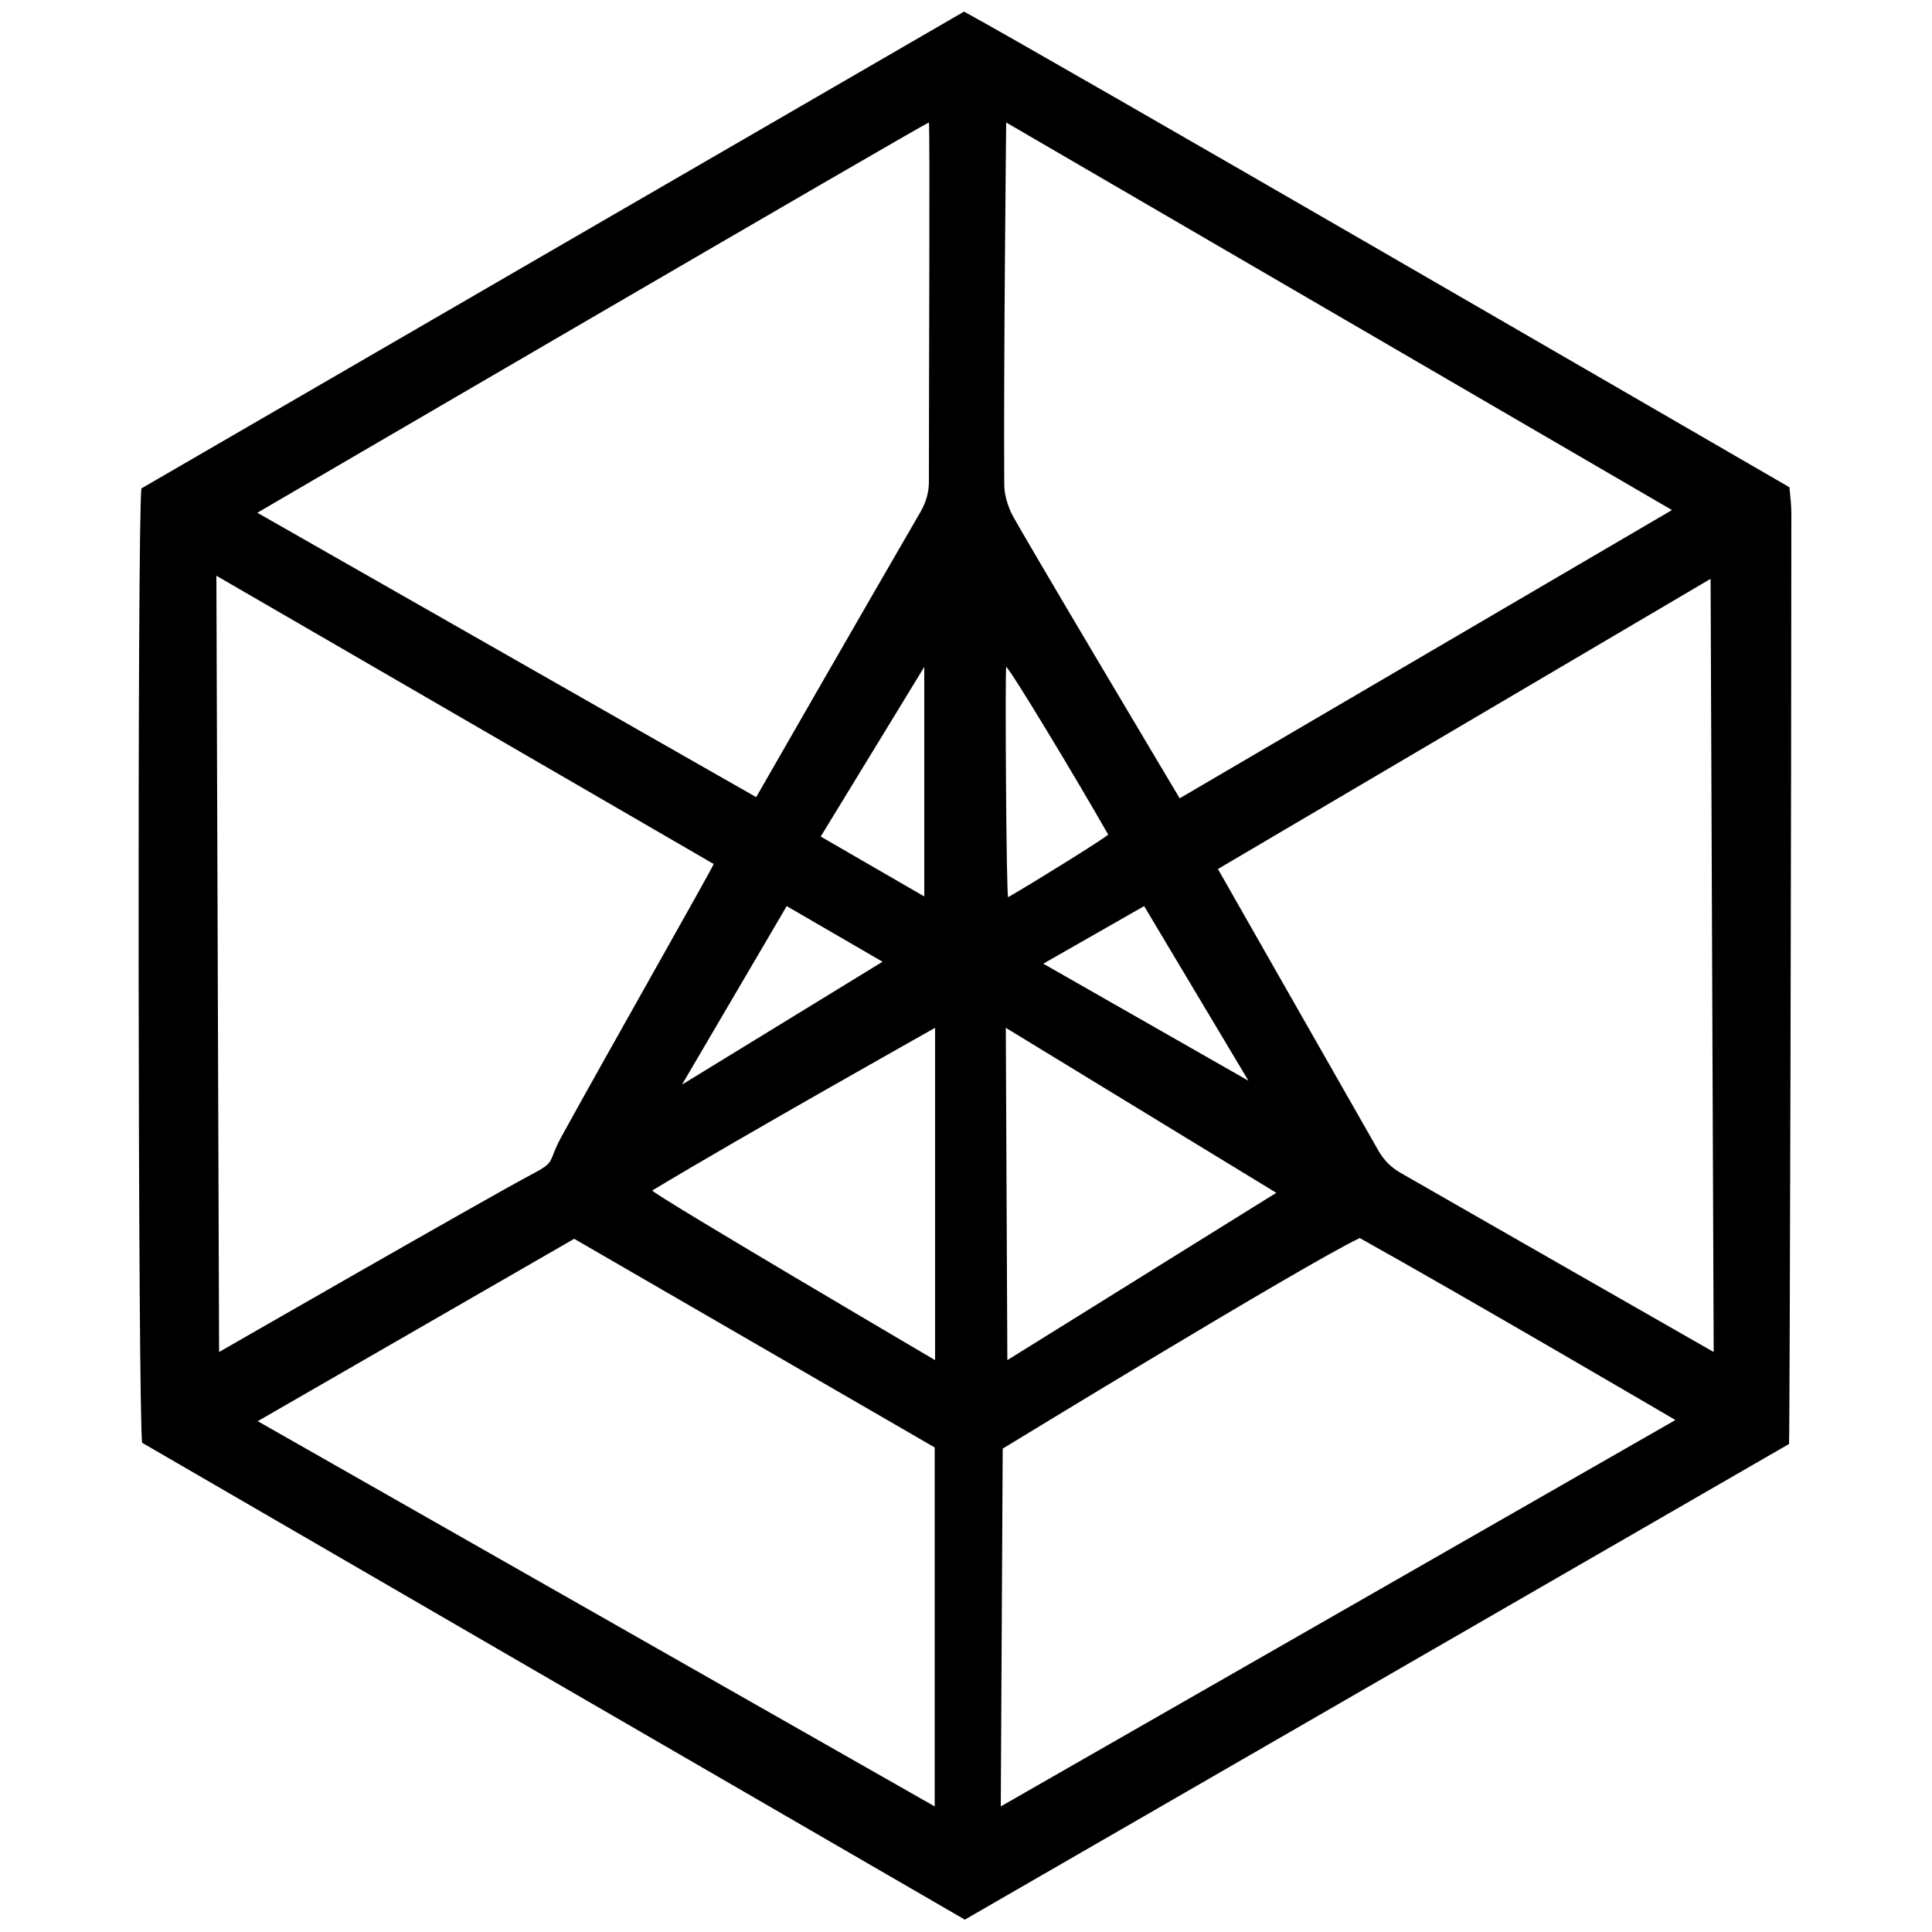
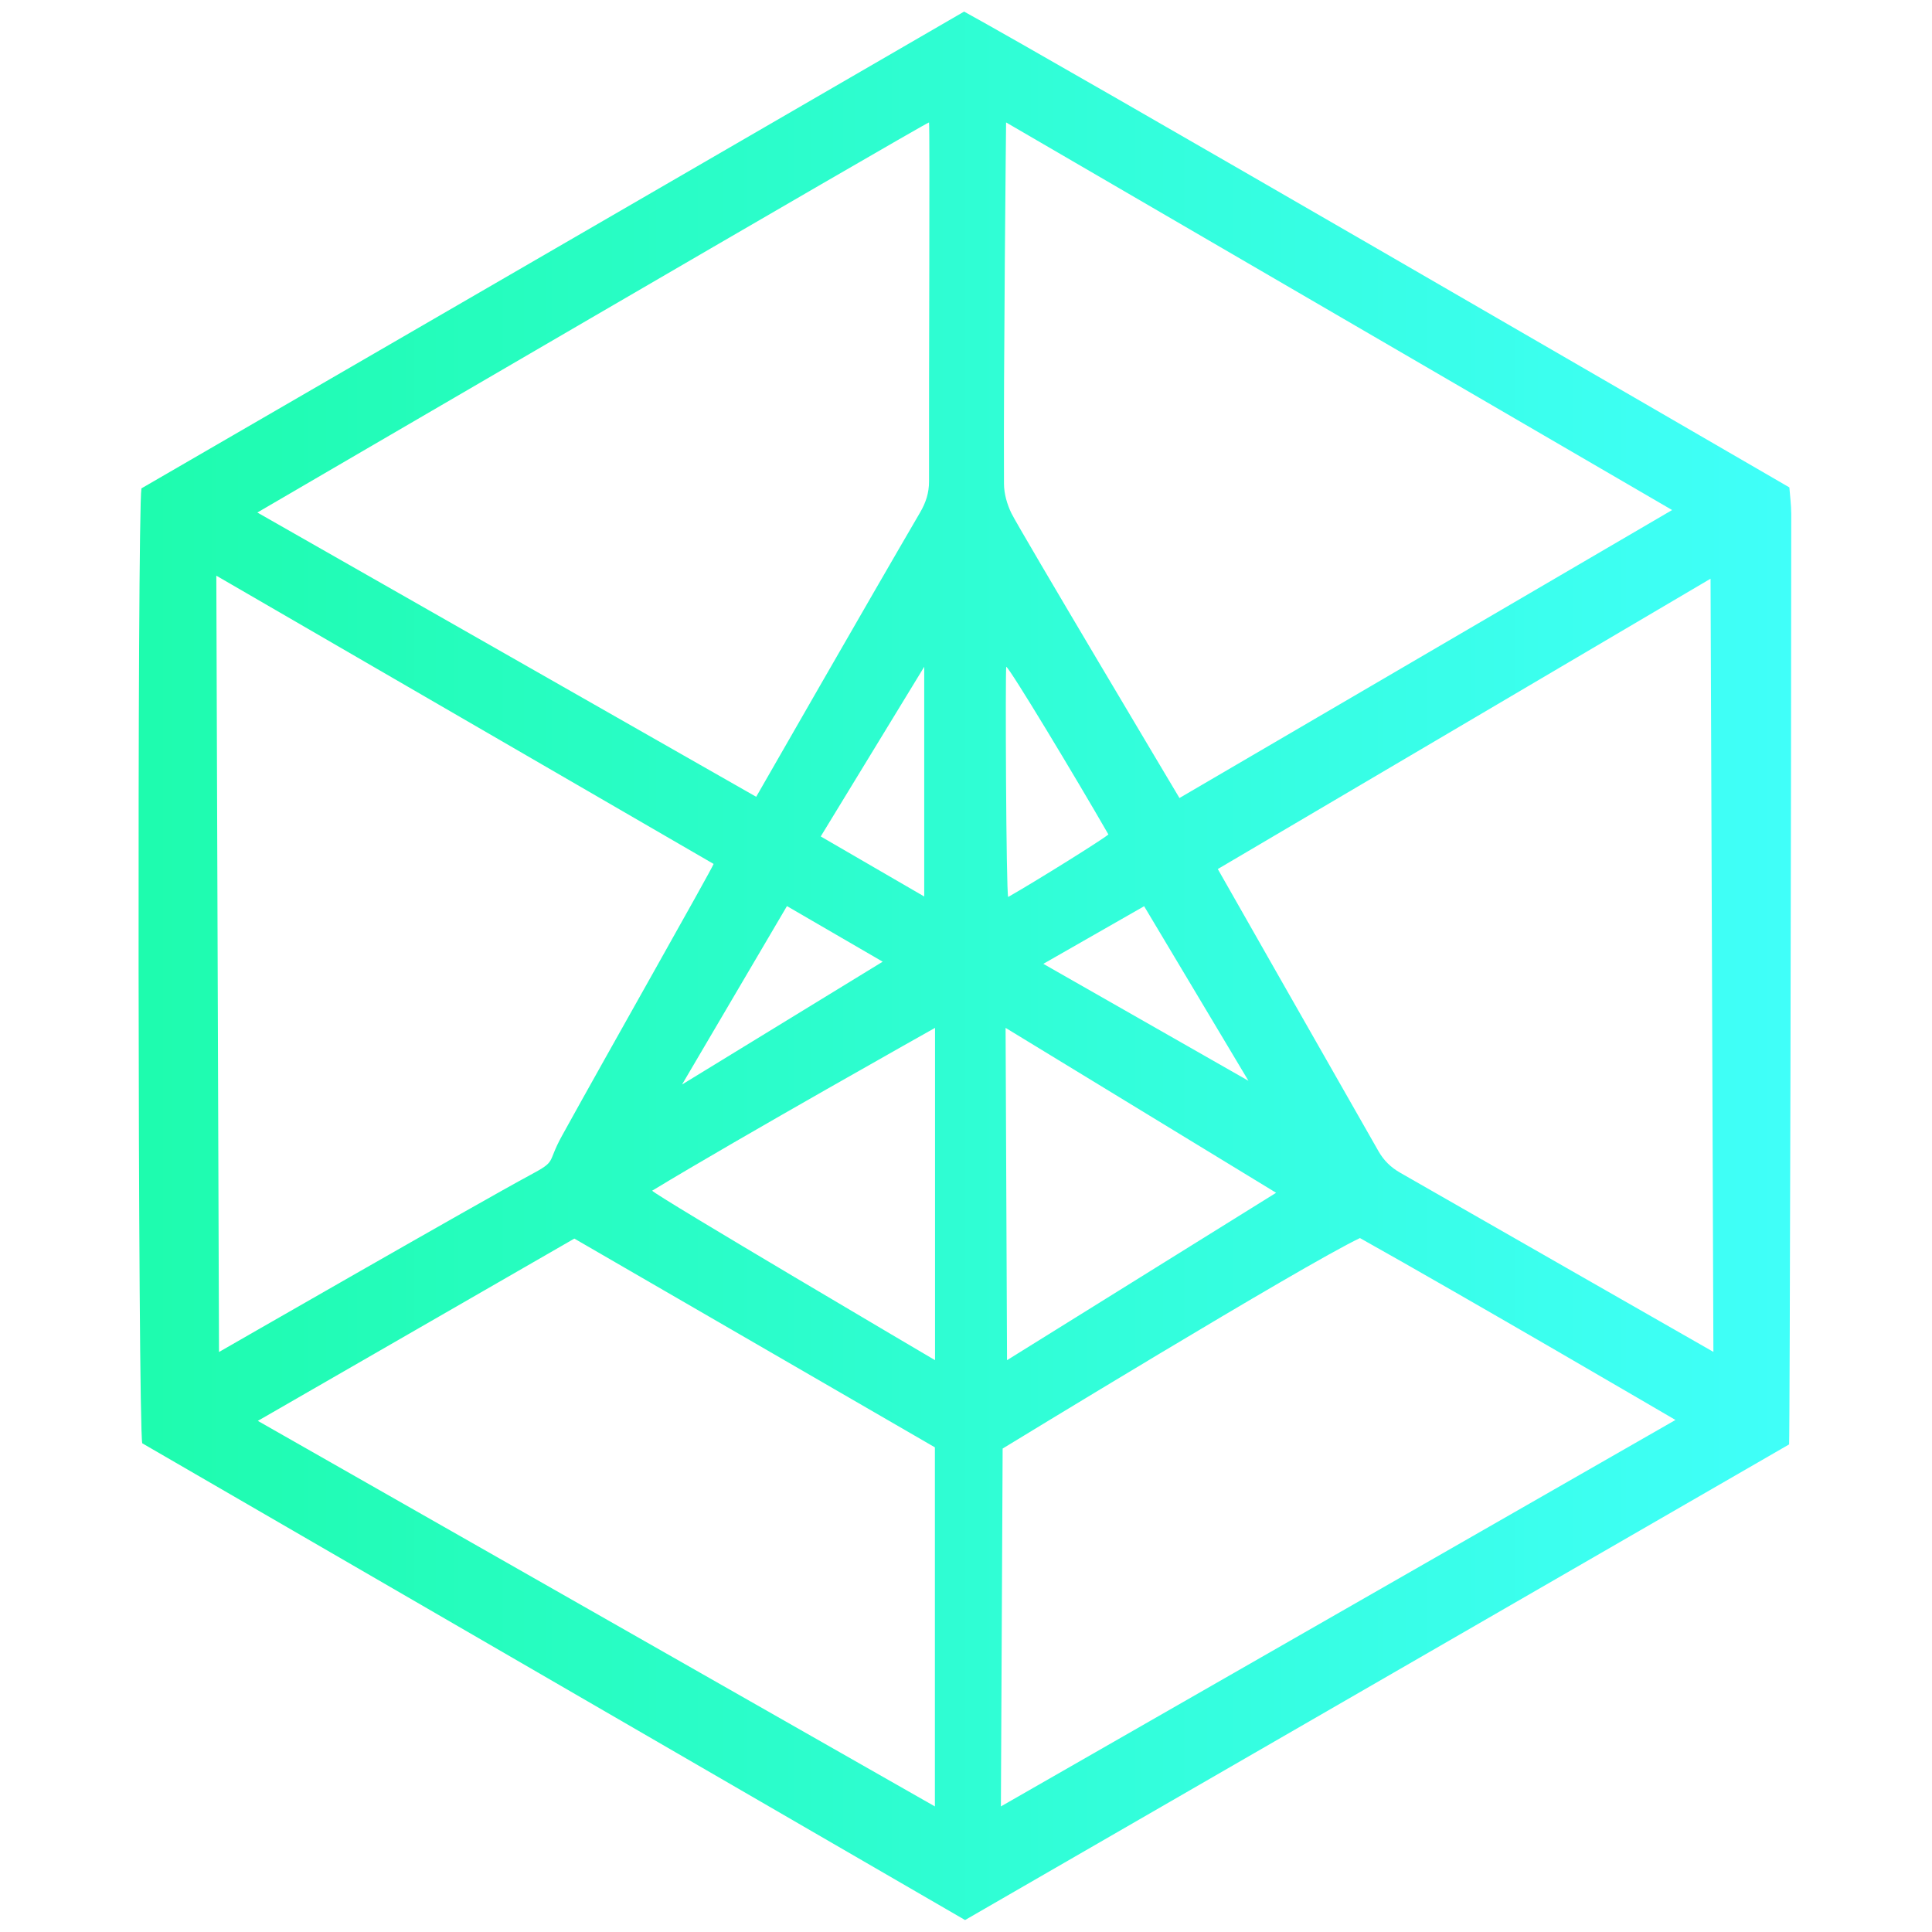
<svg xmlns="http://www.w3.org/2000/svg" version="1.1" id="Layer_1" x="0px" y="0px" viewBox="0 0 500 500" style="enable-background:new 0 0 500 500;" xml:space="preserve">
-   <path d="M36.6,126.4C107.1,85.5,178,44.4,249.5,3c23.9,13.1,189.4,109.1,213.6,123.1c0.2,2.1,0.5,4.5,0.5,6.9  c0,65.5-0.4,238.3-0.6,240.7c-71.2,41.1-142.1,82-213.3,123.1c-71.2-41.2-142.2-82.4-212.9-123.4C35.7,368.7,35.5,133,36.6,126.4z   M240.4,31.7c-2,0.7-173.8,101-173.8,101l129.1,73.6c0,0,29.6-51.6,42.4-73.6c1.5-2.6,2.3-5.1,2.3-8.1  C240.4,95.4,240.7,34,240.4,31.7z M56,149l0.7,200.9c0,0,68.2-39.2,80.4-45.7c7.2-3.8,4.3-2.9,8.3-10.2  c11.7-21.3,38.5-68.4,39.3-70.4C141.8,198.7,56,149,56,149z M442.7,149.8l-127.5,75.1c0,0,28.8,50.6,41.6,73  c1.4,2.4,3.2,4.2,5.6,5.6c10.4,6,81.1,46.4,81.1,46.4L442.7,149.8z M260.4,31.7c0,0-0.7,64-0.5,93.6c0,2.6,0.8,5.3,1.9,7.6  c2,4.1,43.5,73.7,43.5,73.7L432.7,132L260.4,31.7z M241.9,467.5v-92.9l-93.3-54l-81.9,47.2L241.9,467.5z M259.5,374.9l-0.5,92.6  l174.6-100c0,0-54.8-32.1-81.7-47.1C337.1,327.5,259.5,374.9,259.5,374.9z M242,352v-86c0,0-50,28.1-73.2,42.1  C169.5,309.4,242,352,242,352z M330.3,308.7l-70-42.7l0.4,86L330.3,308.7z M239.2,172.6l-26.8,43.9l26.8,15.5V172.6z M176.5,280.7  l51.9-31.8l-24.8-14.4L176.5,280.7z M323.1,279.7l-27-45.2L270,249.4L323.1,279.7z M260.4,172.6c-0.3,1.4,0,58.3,0.5,59.6  c7.4-4.3,24.3-14.8,25.9-16.2C278.5,201.4,261.3,172.9,260.4,172.6z" />
+   <linearGradient id="SVGID_1_" gradientUnits="userSpaceOnUse" x1="35.859" y1="249.952" x2="463.571" y2="249.952">
+     <stop offset="0" style="stop-color:#1EFCAE" />
+     <stop offset="1" style="stop-color:#40FFF9" />
+   </linearGradient>
+   <path style="fill:url(#SVGID_1_);" d="M36.601,126.394C107.117,85.526,178.032,44.426,249.509,3  c23.886,13.07,189.363,109.104,213.576,123.138c0.153,2.076,0.487,4.502,0.487,6.927c0.009,65.548-0.365,238.316-0.553,240.748  c-71.226,41.111-142.067,81.998-213.261,123.091c-71.169-41.237-142.234-82.414-212.942-123.384  C35.679,368.699,35.492,133.048,36.601,126.394z M240.433,31.682C238.425,32.387,66.604,132.64,66.604,132.64l129.098,73.57  c0,0,29.563-51.583,42.402-73.555c1.519-2.599,2.335-5.102,2.329-8.084C240.375,95.434,240.676,33.954,240.433,31.682z   M55.984,148.985l0.694,200.913c0,0,68.151-39.166,80.437-45.747c7.163-3.837,4.314-2.93,8.303-10.165  c11.718-21.255,38.489-68.428,39.264-70.401C141.829,198.745,55.984,148.985,55.984,148.985z M442.69,149.767l-127.524,75.141  c0,0,28.764,50.584,41.582,73.015c1.396,2.443,3.201,4.19,5.579,5.557c10.436,5.999,81.099,46.387,81.099,46.387L442.69,149.767z   M260.374,31.682c0,0-0.685,64.045-0.543,93.554c0.012,2.555,0.804,5.298,1.932,7.613c2.006,4.115,43.481,73.675,43.481,73.675  l127.5-74.528L260.374,31.682z M241.95,467.501v-92.93l-93.309-54.025l-81.915,47.174L241.95,467.501z M259.483,374.885  l-0.452,92.616l174.578-100.015c0,0-54.846-32.08-81.655-47.077C337.07,327.487,259.483,374.885,259.483,374.885z M241.986,352.012  v-85.999c0,0-50.032,28.093-73.204,42.135C169.547,309.359,241.986,352.012,241.986,352.012z M330.259,308.692l-70.013-42.679  l0.373,85.999L330.259,308.692z M239.188,172.561l-26.784,43.91l26.784,15.542V172.561z M176.512,280.673l51.927-31.787  l-24.777-14.389L176.512,280.673z M323.097,279.711l-26.997-45.182l-26.088,14.912L323.097,279.711z M260.414,172.561  c-0.258,1.434-0.039,58.285,0.502,59.578c7.43-4.253,24.31-14.781,25.939-16.184C278.465,201.353,261.34,172.918,260.414,172.561z" />
</svg>
